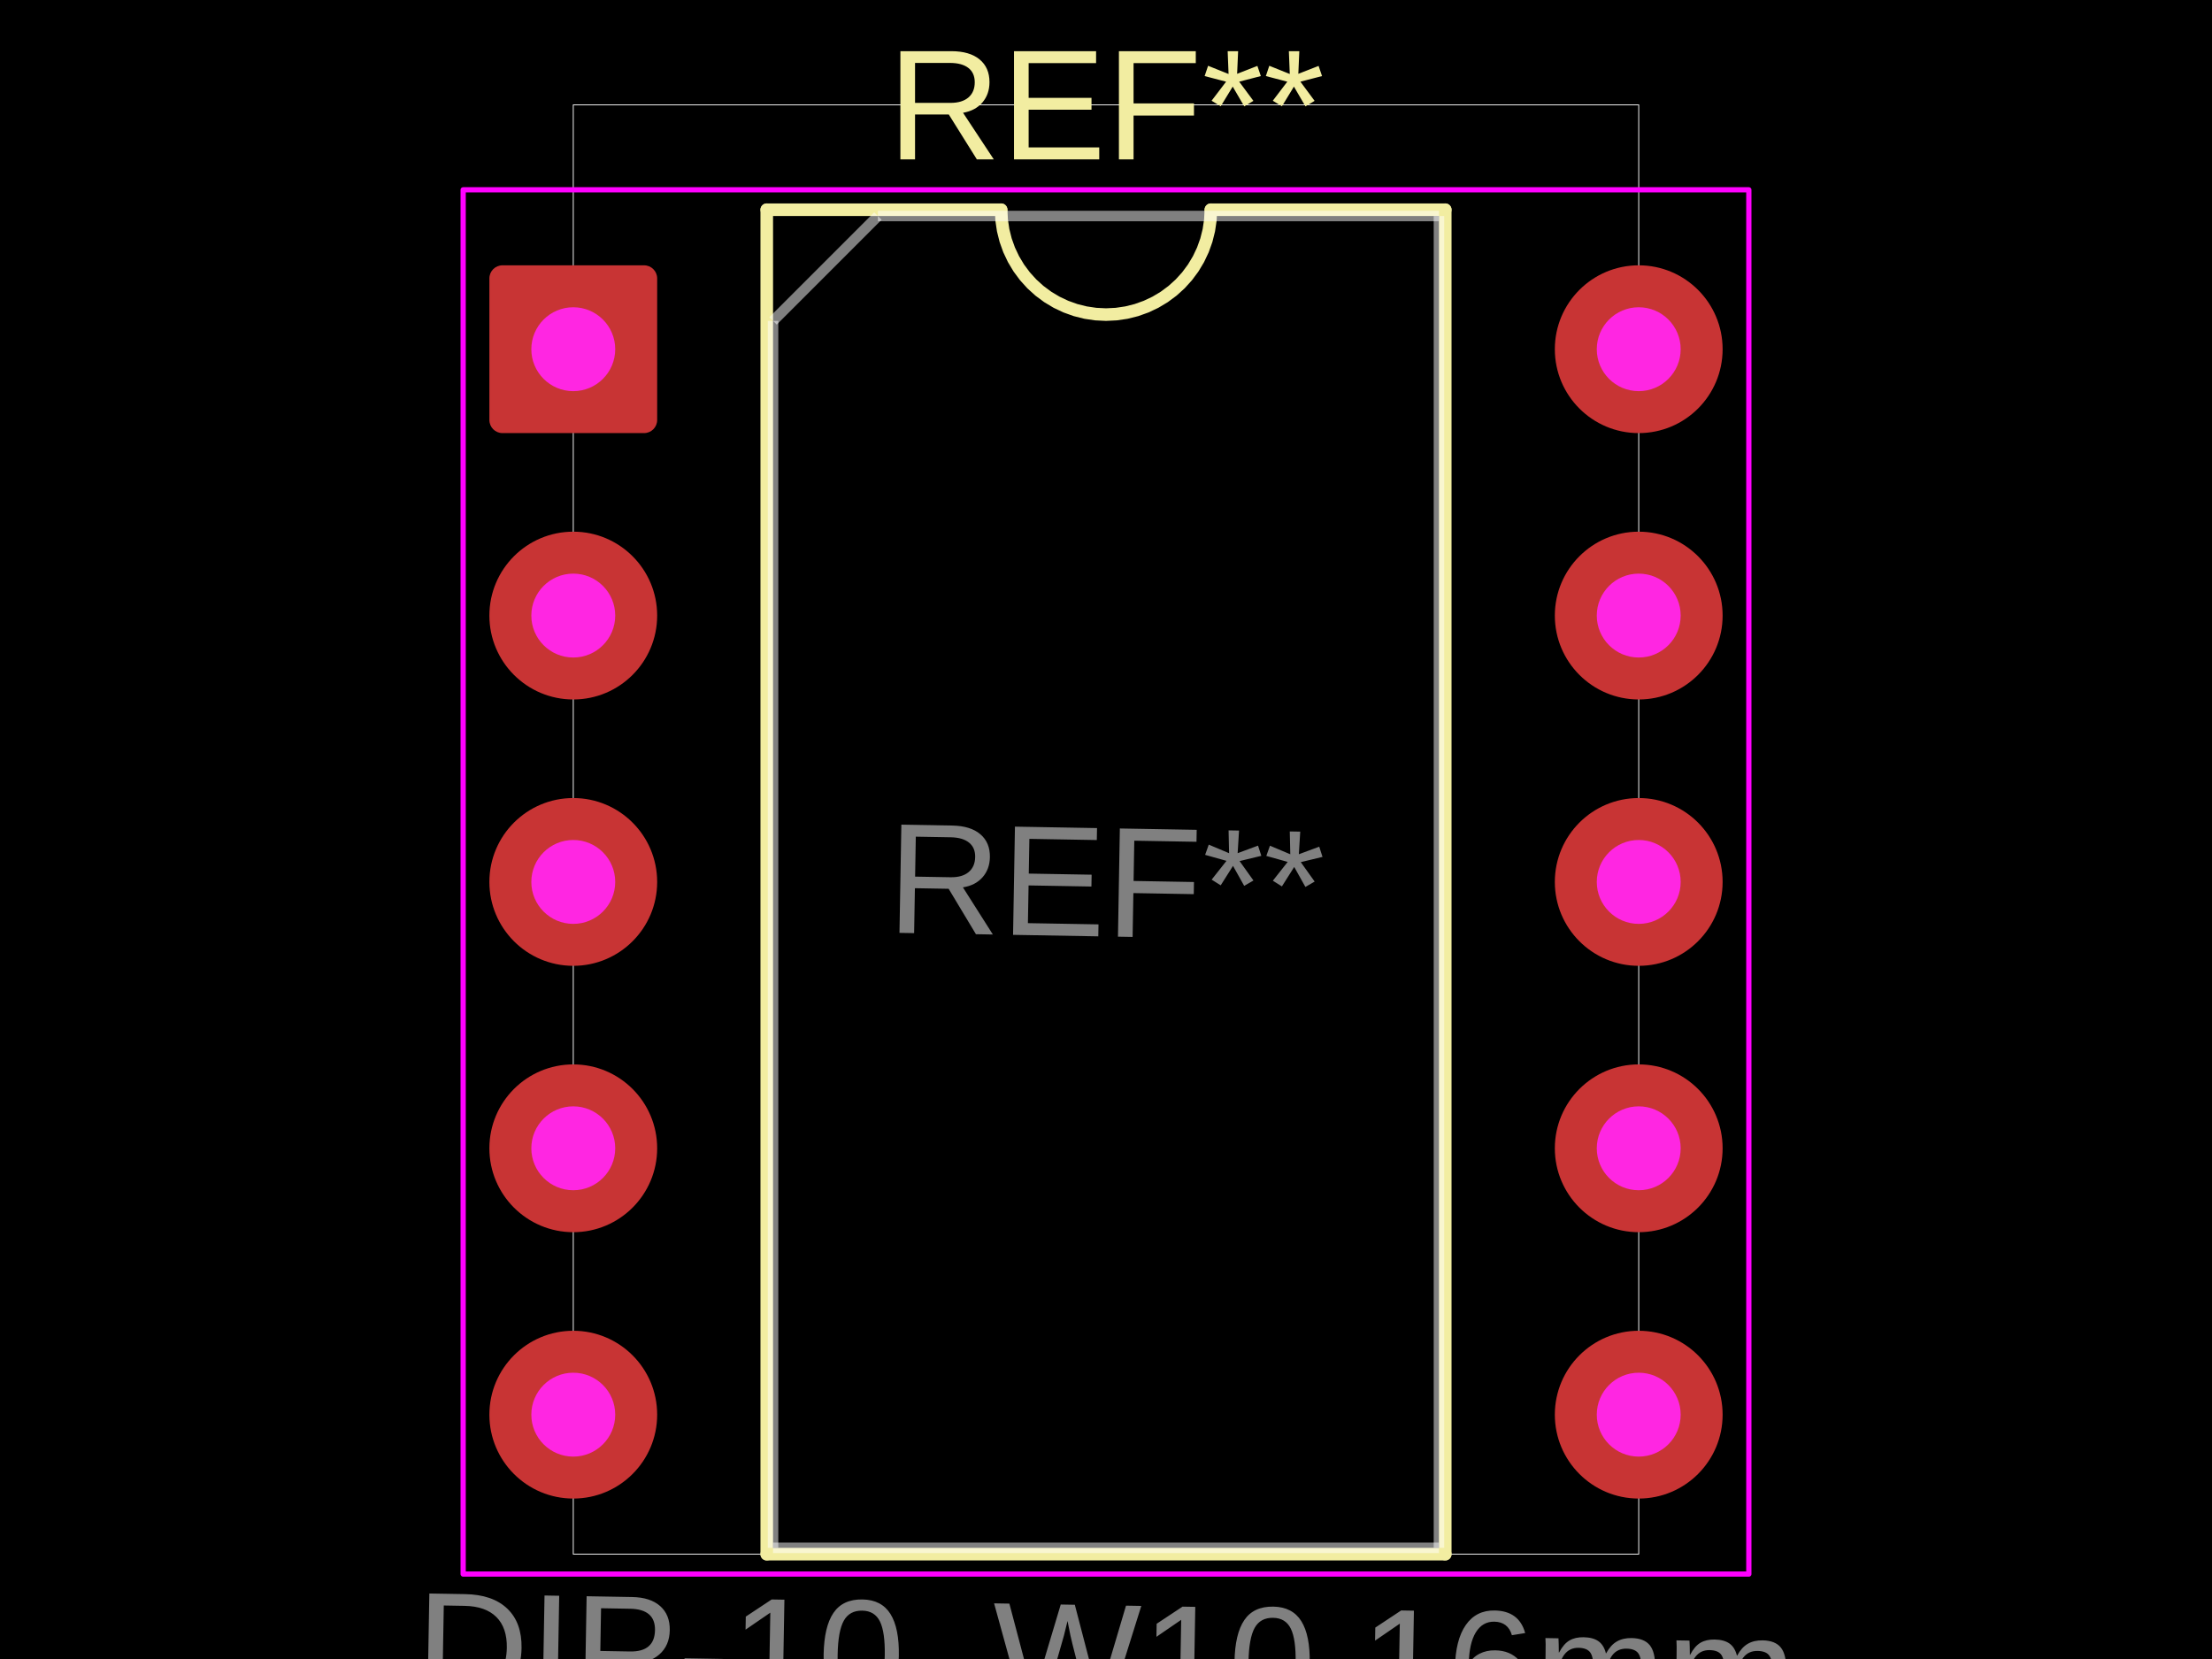
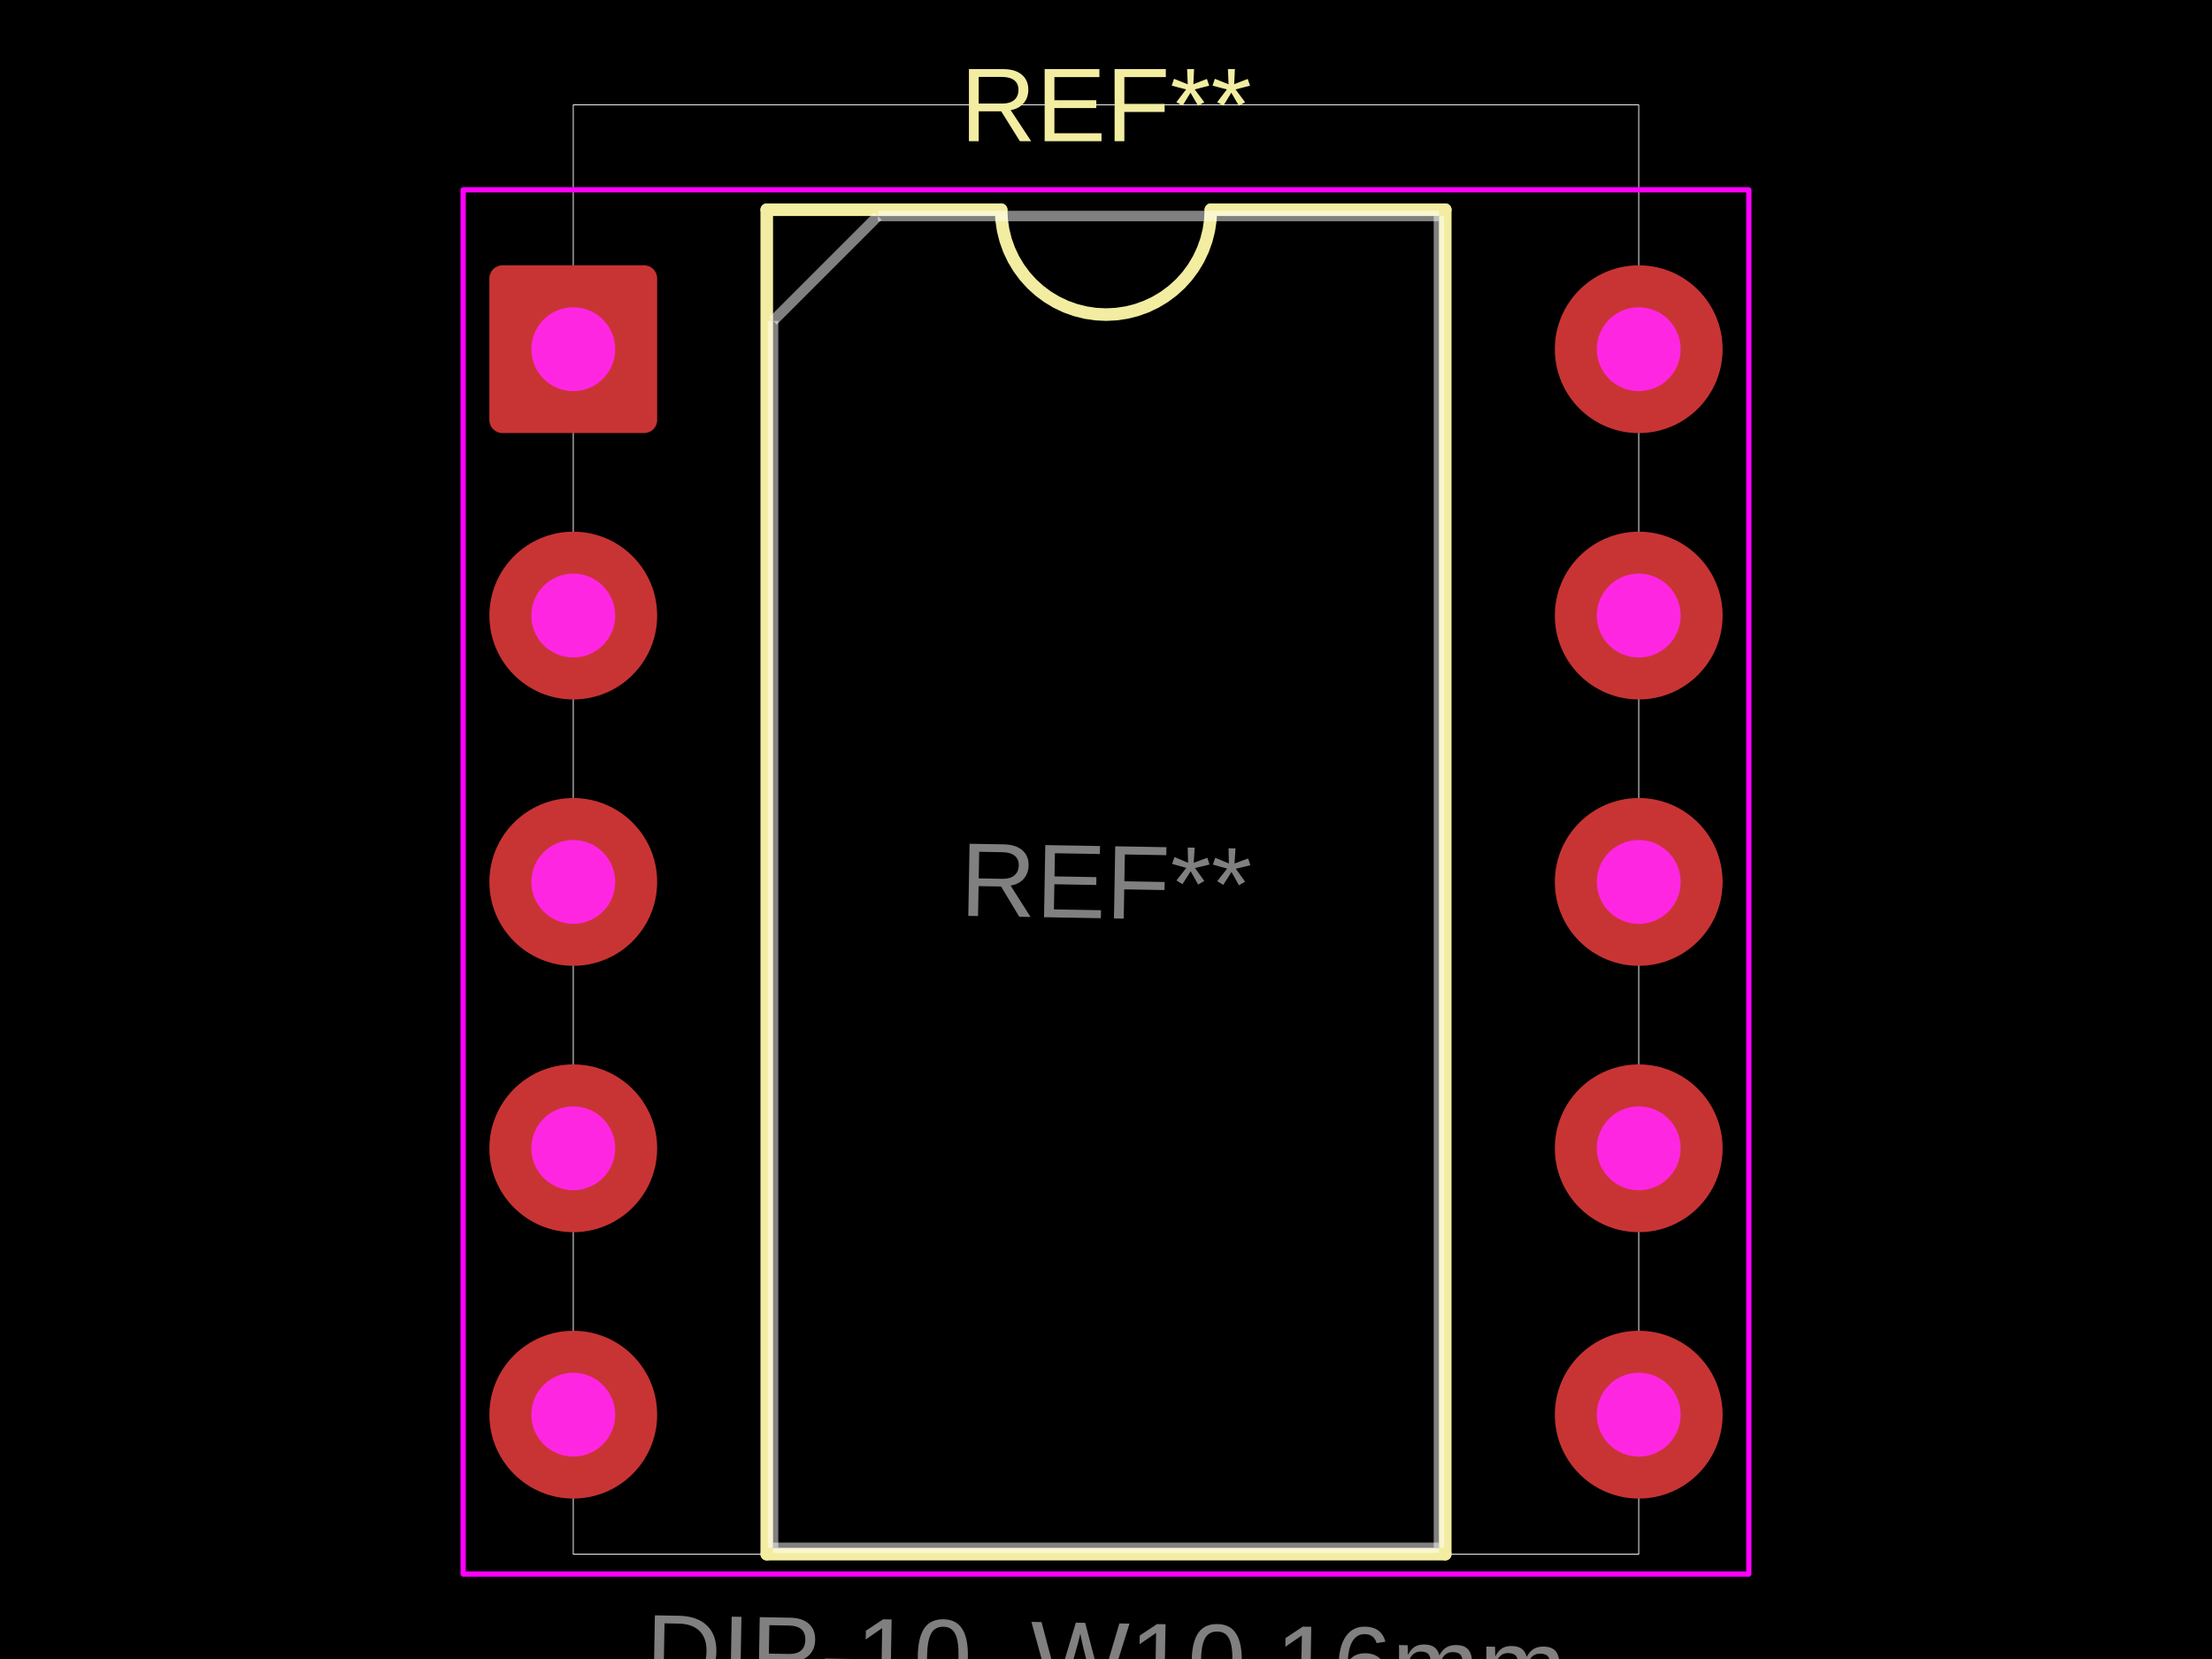
<svg xmlns="http://www.w3.org/2000/svg" width="800" height="600">
  <style />
  <rect class="boundary" x="0" y="0" fill="#000" width="800" height="600" data-type="pcb_background" data-pcb-layer="global" />
  <rect class="pcb-boundary" fill="none" stroke="#fff" stroke-width="0.3" x="207.332" y="37.927" width="385.335" height="524.147" data-type="pcb_boundary" data-pcb-layer="global" />
-   <text x="0" y="0" dx="0" dy="0" fill="#f2eda1" font-family="Arial, sans-serif" font-size="56.89" text-anchor="middle" dominant-baseline="central" transform="matrix(1,0,0,1,400,37.92668)" class="pcb-silkscreen-text pcb-silkscreen-top" data-pcb-silkscreen-text-id="pcb_silkscreen_text_0" stroke="none" data-type="pcb_silkscreen_text" data-pcb-layer="top">REF**</text>
+   <text x="0" y="0" dx="0" dy="0" fill="#f2eda1" font-family="Arial, sans-serif" font-size="37.927" text-anchor="middle" dominant-baseline="central" transform="matrix(1,0,0,1,400,37.92668)" class="pcb-silkscreen-text pcb-silkscreen-top" data-pcb-silkscreen-text-id="pcb_silkscreen_text_0" stroke="none" data-type="pcb_silkscreen_text" data-pcb-layer="top">REF**</text>
  <path class="pcb-silkscreen pcb-silkscreen-top" d="M 277.307 75.853 L 277.307 562.073" fill="none" stroke="#f2eda1" stroke-width="4.551" stroke-linecap="round" stroke-linejoin="round" data-pcb-component-id="pcb_component_0" data-pcb-silkscreen-path-id="pcb_silkscreen_path_0" data-type="pcb_silkscreen_path" data-pcb-layer="top" />
  <path class="pcb-silkscreen pcb-silkscreen-top" d="M 277.307 562.073 L 522.693 562.073" fill="none" stroke="#f2eda1" stroke-width="4.551" stroke-linecap="round" stroke-linejoin="round" data-pcb-component-id="pcb_component_0" data-pcb-silkscreen-path-id="pcb_silkscreen_path_1" data-type="pcb_silkscreen_path" data-pcb-layer="top" />
  <path class="pcb-silkscreen pcb-silkscreen-top" d="M 362.073 75.853 L 277.307 75.853" fill="none" stroke="#f2eda1" stroke-width="4.551" stroke-linecap="round" stroke-linejoin="round" data-pcb-component-id="pcb_component_0" data-pcb-silkscreen-path-id="pcb_silkscreen_path_2" data-type="pcb_silkscreen_path" data-pcb-layer="top" />
  <path class="pcb-silkscreen pcb-silkscreen-top" d="M 522.693 75.853 L 437.927 75.853" fill="none" stroke="#f2eda1" stroke-width="4.551" stroke-linecap="round" stroke-linejoin="round" data-pcb-component-id="pcb_component_0" data-pcb-silkscreen-path-id="pcb_silkscreen_path_3" data-type="pcb_silkscreen_path" data-pcb-layer="top" />
  <path class="pcb-silkscreen pcb-silkscreen-top" d="M 522.693 562.073 L 522.693 75.853" fill="none" stroke="#f2eda1" stroke-width="4.551" stroke-linecap="round" stroke-linejoin="round" data-pcb-component-id="pcb_component_0" data-pcb-silkscreen-path-id="pcb_silkscreen_path_4" data-type="pcb_silkscreen_path" data-pcb-layer="top" />
  <path class="pcb-silkscreen pcb-silkscreen-top" d="M 437.927 75.853 L 437.744 79.571 L 437.198 83.252 L 436.294 86.863 L 435.04 90.367 L 433.448 93.732 L 431.535 96.924 L 429.318 99.914 L 426.818 102.672 L 424.06 105.171 L 421.071 107.388 L 417.879 109.302 L 414.514 110.893 L 411.01 112.147 L 407.399 113.051 L 403.717 113.597 L 400 113.78 L 396.283 113.597 L 392.601 113.051 L 388.99 112.147 L 385.486 110.893 L 382.121 109.302 L 378.929 107.388 L 375.94 105.171 L 373.182 102.672 L 370.682 99.914 L 368.465 96.924 L 366.552 93.732 L 364.96 90.367 L 363.706 86.863 L 362.802 83.252 L 362.256 79.571 L 362.073 75.853" fill="none" stroke="#f2eda1" stroke-width="4.551" stroke-linecap="round" stroke-linejoin="round" data-pcb-component-id="pcb_component_0" data-pcb-silkscreen-path-id="pcb_silkscreen_path_5" data-type="pcb_silkscreen_path" data-pcb-layer="top" />
  <rect x="167.509" y="68.647" width="464.981" height="500.632" class="pcb-courtyard-rect pcb-courtyard-top" data-pcb-courtyard-rect-id="pcb_courtyard_rect_0" data-type="pcb_courtyard_rect" data-pcb-layer="top" stroke-linejoin="round" fill="none" stroke="#FF00FF" stroke-width="1.896" />
  <g data-type="pcb_plated_hole" data-pcb-layer="through">
    <rect class="pcb-hole-outer-pad" fill="rgb(200, 52, 52)" x="176.991" y="95.954" width="60.683" height="60.683" rx="4.741" ry="4.741" data-type="pcb_plated_hole" data-pcb-layer="top" />
    <circle class="pcb-hole-inner" fill="#FF26E2" cx="207.332" cy="126.296" r="15.171" data-type="pcb_plated_hole_drill" data-pcb-layer="drill" />
  </g>
  <g data-type="pcb_plated_hole" data-pcb-layer="through">
    <circle class="pcb-hole-outer" fill="rgb(200, 52, 52)" cx="207.332" cy="222.63" r="30.341" data-type="pcb_plated_hole" data-pcb-layer="top" />
    <circle class="pcb-hole-inner" fill="#FF26E2" cx="207.332" cy="222.63" r="15.171" data-type="pcb_plated_hole_drill" data-pcb-layer="drill" />
  </g>
  <g data-type="pcb_plated_hole" data-pcb-layer="through">
    <circle class="pcb-hole-outer" fill="rgb(200, 52, 52)" cx="207.332" cy="318.963" r="30.341" data-type="pcb_plated_hole" data-pcb-layer="top" />
    <circle class="pcb-hole-inner" fill="#FF26E2" cx="207.332" cy="318.963" r="15.171" data-type="pcb_plated_hole_drill" data-pcb-layer="drill" />
  </g>
  <g data-type="pcb_plated_hole" data-pcb-layer="through">
    <circle class="pcb-hole-outer" fill="rgb(200, 52, 52)" cx="207.332" cy="415.297" r="30.341" data-type="pcb_plated_hole" data-pcb-layer="top" />
    <circle class="pcb-hole-inner" fill="#FF26E2" cx="207.332" cy="415.297" r="15.171" data-type="pcb_plated_hole_drill" data-pcb-layer="drill" />
  </g>
  <g data-type="pcb_plated_hole" data-pcb-layer="through">
    <circle class="pcb-hole-outer" fill="rgb(200, 52, 52)" cx="207.332" cy="511.631" r="30.341" data-type="pcb_plated_hole" data-pcb-layer="top" />
    <circle class="pcb-hole-inner" fill="#FF26E2" cx="207.332" cy="511.631" r="15.171" data-type="pcb_plated_hole_drill" data-pcb-layer="drill" />
  </g>
  <g data-type="pcb_plated_hole" data-pcb-layer="through">
    <circle class="pcb-hole-outer" fill="rgb(200, 52, 52)" cx="592.668" cy="511.631" r="30.341" data-type="pcb_plated_hole" data-pcb-layer="top" />
    <circle class="pcb-hole-inner" fill="#FF26E2" cx="592.668" cy="511.631" r="15.171" data-type="pcb_plated_hole_drill" data-pcb-layer="drill" />
  </g>
  <g data-type="pcb_plated_hole" data-pcb-layer="through">
    <circle class="pcb-hole-outer" fill="rgb(200, 52, 52)" cx="592.668" cy="415.297" r="30.341" data-type="pcb_plated_hole" data-pcb-layer="top" />
    <circle class="pcb-hole-inner" fill="#FF26E2" cx="592.668" cy="415.297" r="15.171" data-type="pcb_plated_hole_drill" data-pcb-layer="drill" />
  </g>
  <g data-type="pcb_plated_hole" data-pcb-layer="through">
    <circle class="pcb-hole-outer" fill="rgb(200, 52, 52)" cx="592.668" cy="318.963" r="30.341" data-type="pcb_plated_hole" data-pcb-layer="top" />
    <circle class="pcb-hole-inner" fill="#FF26E2" cx="592.668" cy="318.963" r="15.171" data-type="pcb_plated_hole_drill" data-pcb-layer="drill" />
  </g>
  <g data-type="pcb_plated_hole" data-pcb-layer="through">
    <circle class="pcb-hole-outer" fill="rgb(200, 52, 52)" cx="592.668" cy="222.63" r="30.341" data-type="pcb_plated_hole" data-pcb-layer="top" />
    <circle class="pcb-hole-inner" fill="#FF26E2" cx="592.668" cy="222.63" r="15.171" data-type="pcb_plated_hole_drill" data-pcb-layer="drill" />
  </g>
  <g data-type="pcb_plated_hole" data-pcb-layer="through">
    <circle class="pcb-hole-outer" fill="rgb(200, 52, 52)" cx="592.668" cy="126.296" r="30.341" data-type="pcb_plated_hole" data-pcb-layer="top" />
    <circle class="pcb-hole-inner" fill="#FF26E2" cx="592.668" cy="126.296" r="15.171" data-type="pcb_plated_hole_drill" data-pcb-layer="drill" />
  </g>
-   <text x="0" y="0" font-family="Arial, sans-serif" font-size="56.89" text-anchor="middle" dominant-baseline="central" transform="matrix(0.9998477,0.01745241,-0.01745241,0.9998477,400,600)" class="pcb-fabrication-note-text" fill="rgba(255,255,255,0.5)" data-type="pcb_fabrication_note_text" data-pcb-layer="overlay">DIP-10_W10.16mm</text>
-   <text x="0" y="0" font-family="Arial, sans-serif" font-size="56.89" text-anchor="middle" dominant-baseline="central" transform="matrix(0.9998477,0.01745241,-0.01745241,0.9998477,400,318.9633)" class="pcb-fabrication-note-text" fill="rgba(255,255,255,0.5)" data-type="pcb_fabrication_note_text" data-pcb-layer="overlay">REF**</text>
+   <text x="0" y="0" font-family="Arial, sans-serif" font-size="37.927" text-anchor="middle" dominant-baseline="central" transform="matrix(0.9998477,0.01745241,-0.01745241,0.9998477,400,600)" class="pcb-fabrication-note-text" fill="rgba(255,255,255,0.5)" data-type="pcb_fabrication_note_text" data-pcb-layer="overlay">DIP-10_W10.16mm</text>
+   <text x="0" y="0" font-family="Arial, sans-serif" font-size="37.927" text-anchor="middle" dominant-baseline="central" transform="matrix(0.9998477,0.01745241,-0.01745241,0.9998477,400,318.9633)" class="pcb-fabrication-note-text" fill="rgba(255,255,255,0.5)" data-type="pcb_fabrication_note_text" data-pcb-layer="overlay">REF**</text>
  <path class="pcb-fabrication-note-path" stroke="rgba(255,255,255,0.5)" fill="none" d="M 279.583 116.056 L 317.509 78.129" stroke-width="3.793" data-pcb-component-id="pcb_component_0" data-pcb-fabrication-note-path-id="pcb_fabrication_note_path_0" data-type="pcb_fabrication_note_path" data-pcb-layer="overlay" />
  <path class="pcb-fabrication-note-path" stroke="rgba(255,255,255,0.5)" fill="none" d="M 279.583 559.798 L 279.583 116.056" stroke-width="3.793" data-pcb-component-id="pcb_component_0" data-pcb-fabrication-note-path-id="pcb_fabrication_note_path_1" data-type="pcb_fabrication_note_path" data-pcb-layer="overlay" />
  <path class="pcb-fabrication-note-path" stroke="rgba(255,255,255,0.5)" fill="none" d="M 317.509 78.129 L 520.417 78.129" stroke-width="3.793" data-pcb-component-id="pcb_component_0" data-pcb-fabrication-note-path-id="pcb_fabrication_note_path_2" data-type="pcb_fabrication_note_path" data-pcb-layer="overlay" />
  <path class="pcb-fabrication-note-path" stroke="rgba(255,255,255,0.5)" fill="none" d="M 520.417 78.129 L 520.417 559.798" stroke-width="3.793" data-pcb-component-id="pcb_component_0" data-pcb-fabrication-note-path-id="pcb_fabrication_note_path_3" data-type="pcb_fabrication_note_path" data-pcb-layer="overlay" />
  <path class="pcb-fabrication-note-path" stroke="rgba(255,255,255,0.5)" fill="none" d="M 520.417 559.798 L 279.583 559.798" stroke-width="3.793" data-pcb-component-id="pcb_component_0" data-pcb-fabrication-note-path-id="pcb_fabrication_note_path_4" data-type="pcb_fabrication_note_path" data-pcb-layer="overlay" />
</svg>
